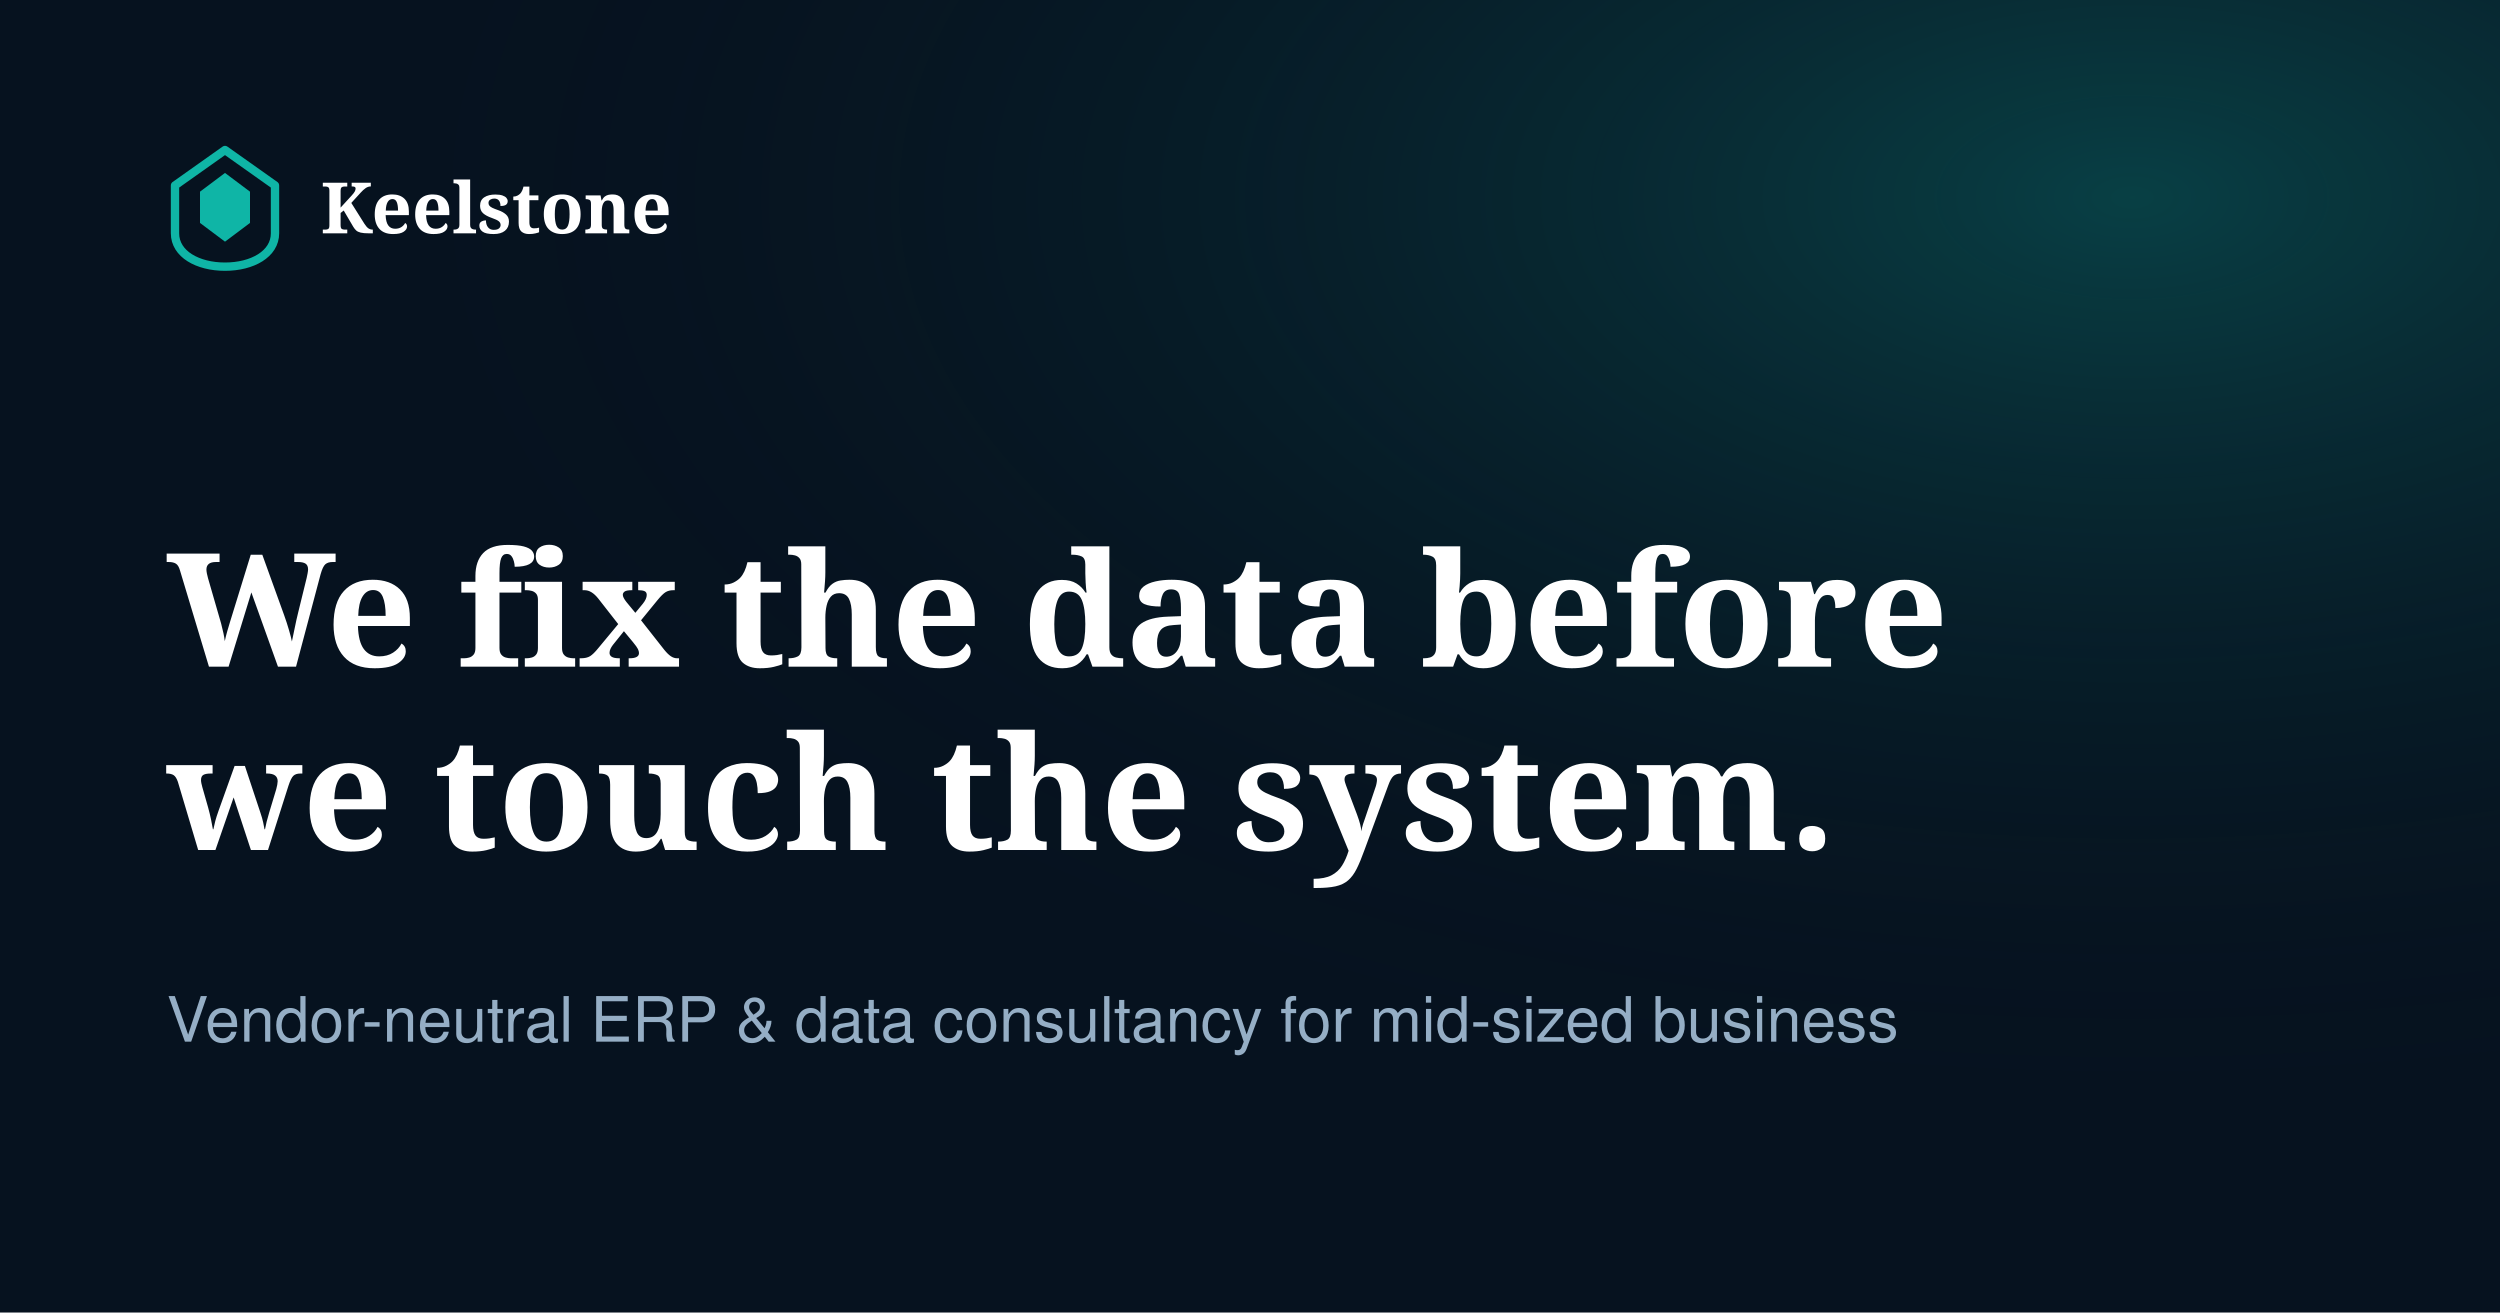
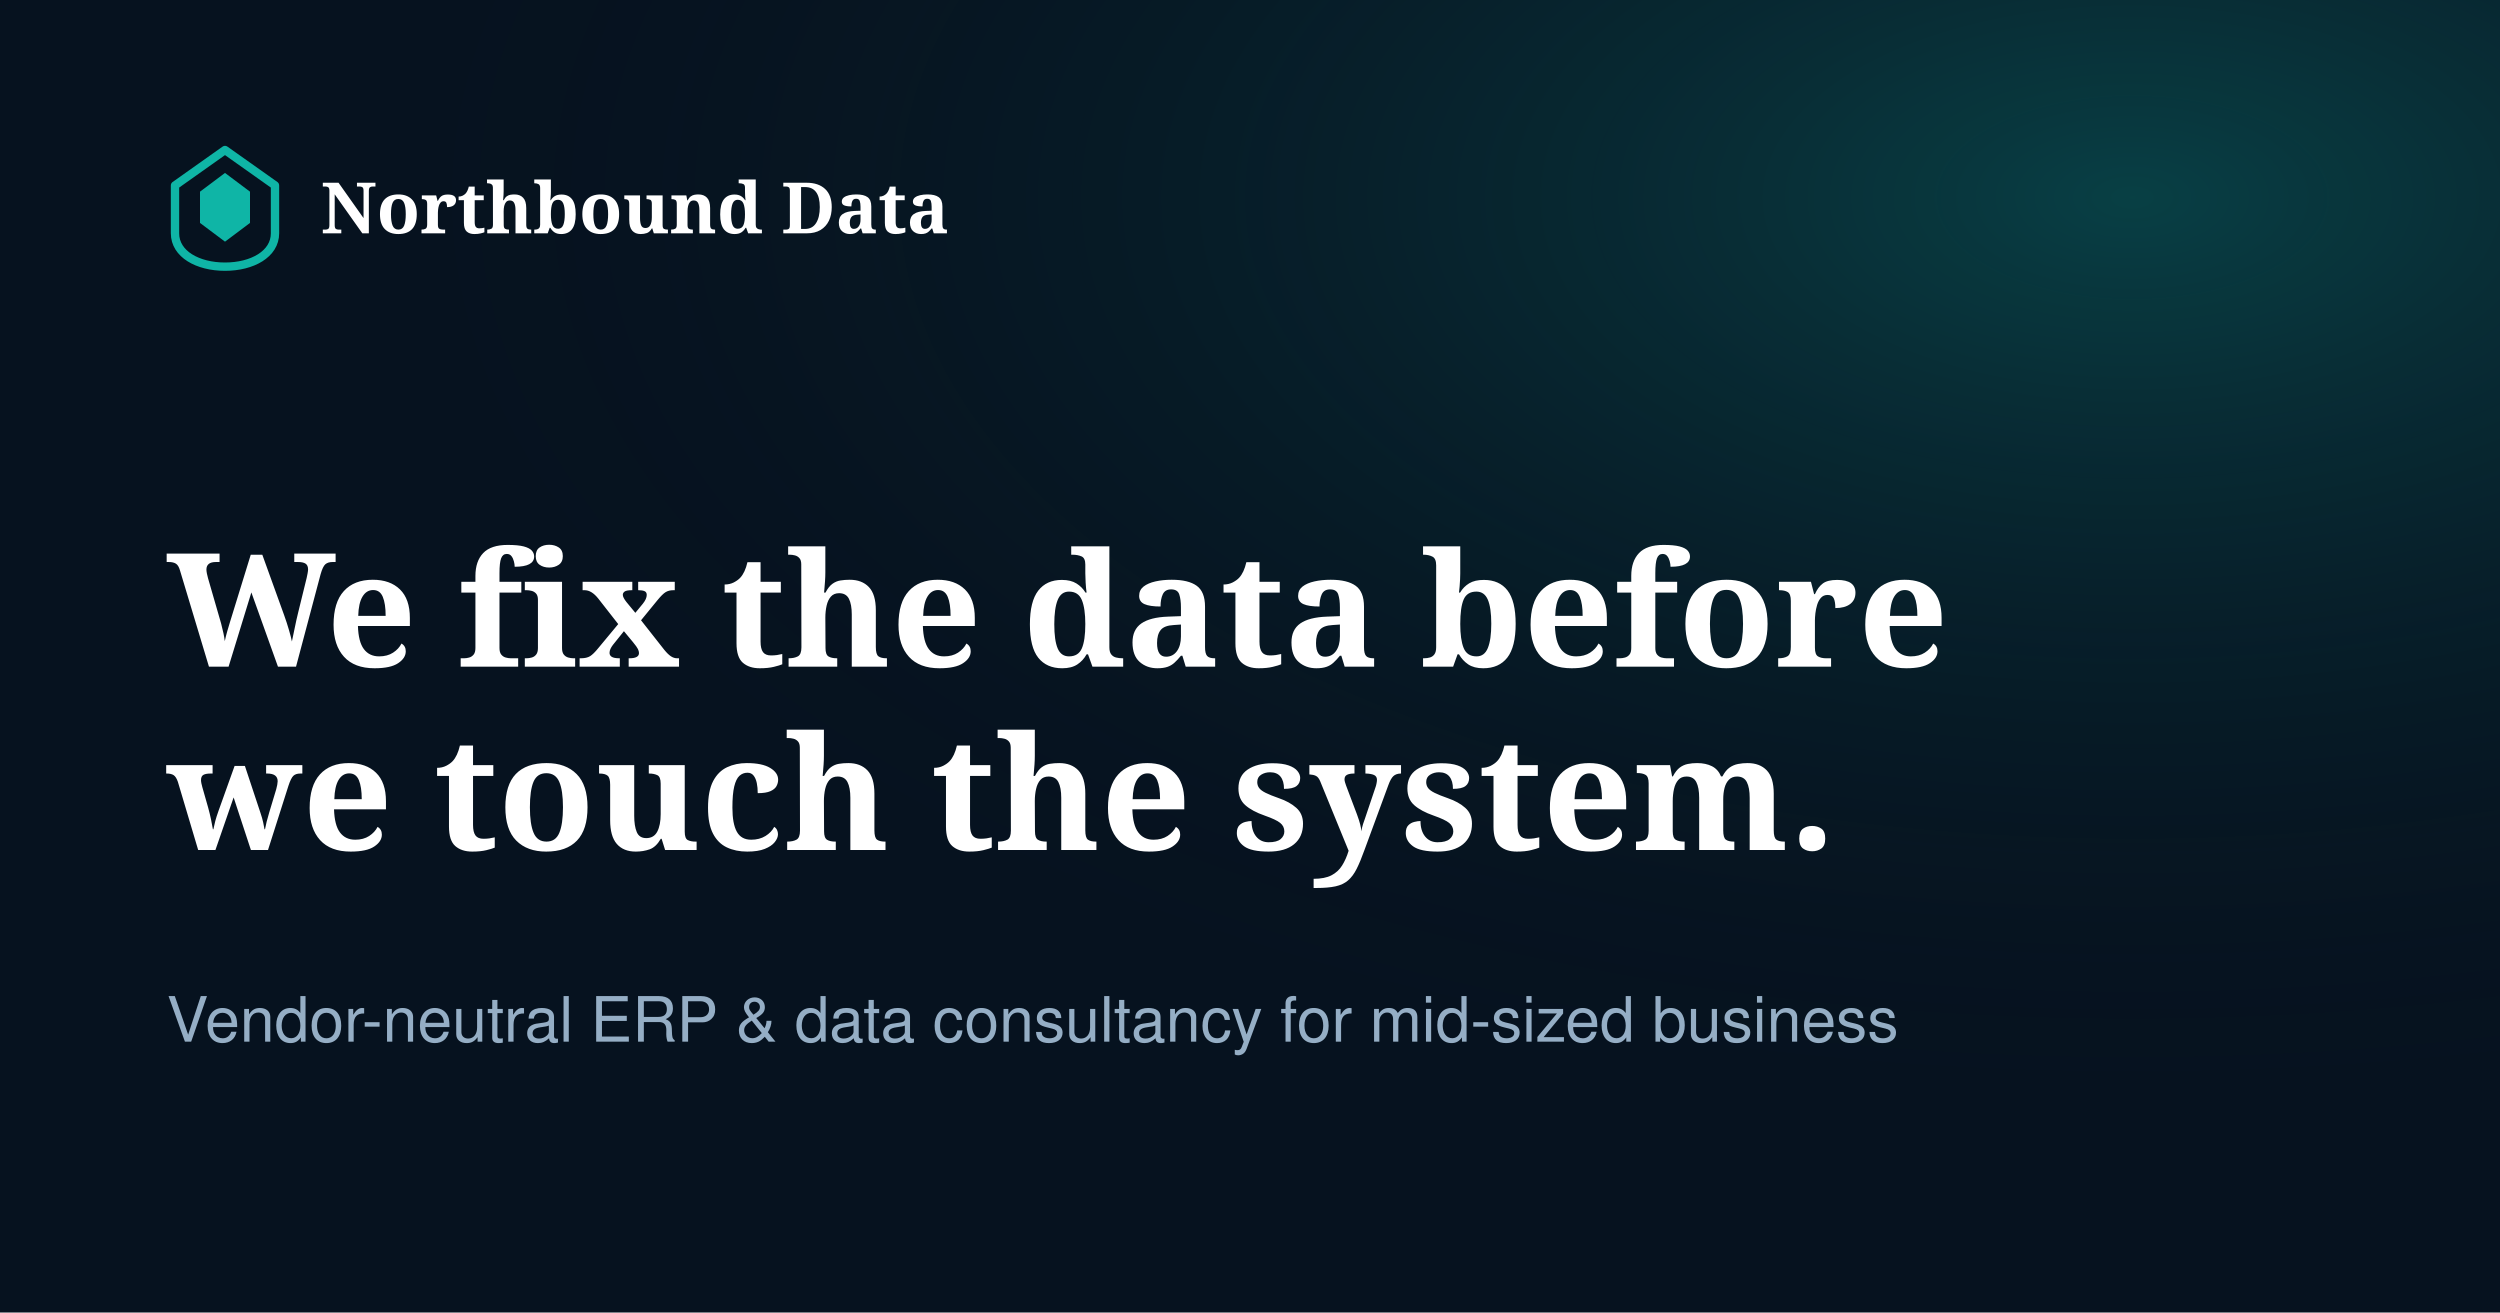
<svg xmlns="http://www.w3.org/2000/svg" width="1200" height="630" viewBox="0 0 1200 630">
  <rect width="1200" height="630" fill="#06121f" />
  <rect width="1200" height="630" fill="url(#g)" />
  <defs>
    <radialGradient id="g" cx="85%" cy="15%" r="70%">
      <stop offset="0%" stop-color="#0fb5a6" stop-opacity="0.28" />
      <stop offset="100%" stop-color="#06121f" stop-opacity="0" />
    </radialGradient>
  </defs>
  <g transform="translate(80,72)">
    <path d="M28 0L52 17V40C52 50 41 56 28 56C15 56 4 50 4 40V17L28 0Z" stroke="#0fb5a6" stroke-width="4" fill="none" stroke-linejoin="round" />
    <path d="M28 11L40 20V35L28 44L16 35V20L28 11Z" fill="#0fb5a6" />
-     <text x="74" y="40" font-family="Georgia, serif" font-size="34" font-weight="600" fill="#ffffff">Keelstone</text>
+     <text x="74" y="40" font-family="Georgia, serif" font-size="34" font-weight="600" fill="#ffffff">Northbound Data</text>
  </g>
  <text x="80" y="320" font-family="Georgia, serif" font-size="76" font-weight="600" fill="#ffffff">We fix the data before</text>
  <text x="80" y="408" font-family="Georgia, serif" font-size="76" font-weight="600" fill="#ffffff">we touch the system.</text>
  <text x="80" y="500" font-family="Helvetica, Arial, sans-serif" font-size="30" fill="#95aec5">Vendor-neutral ERP &amp; data consultancy for mid-sized business</text>
</svg>
